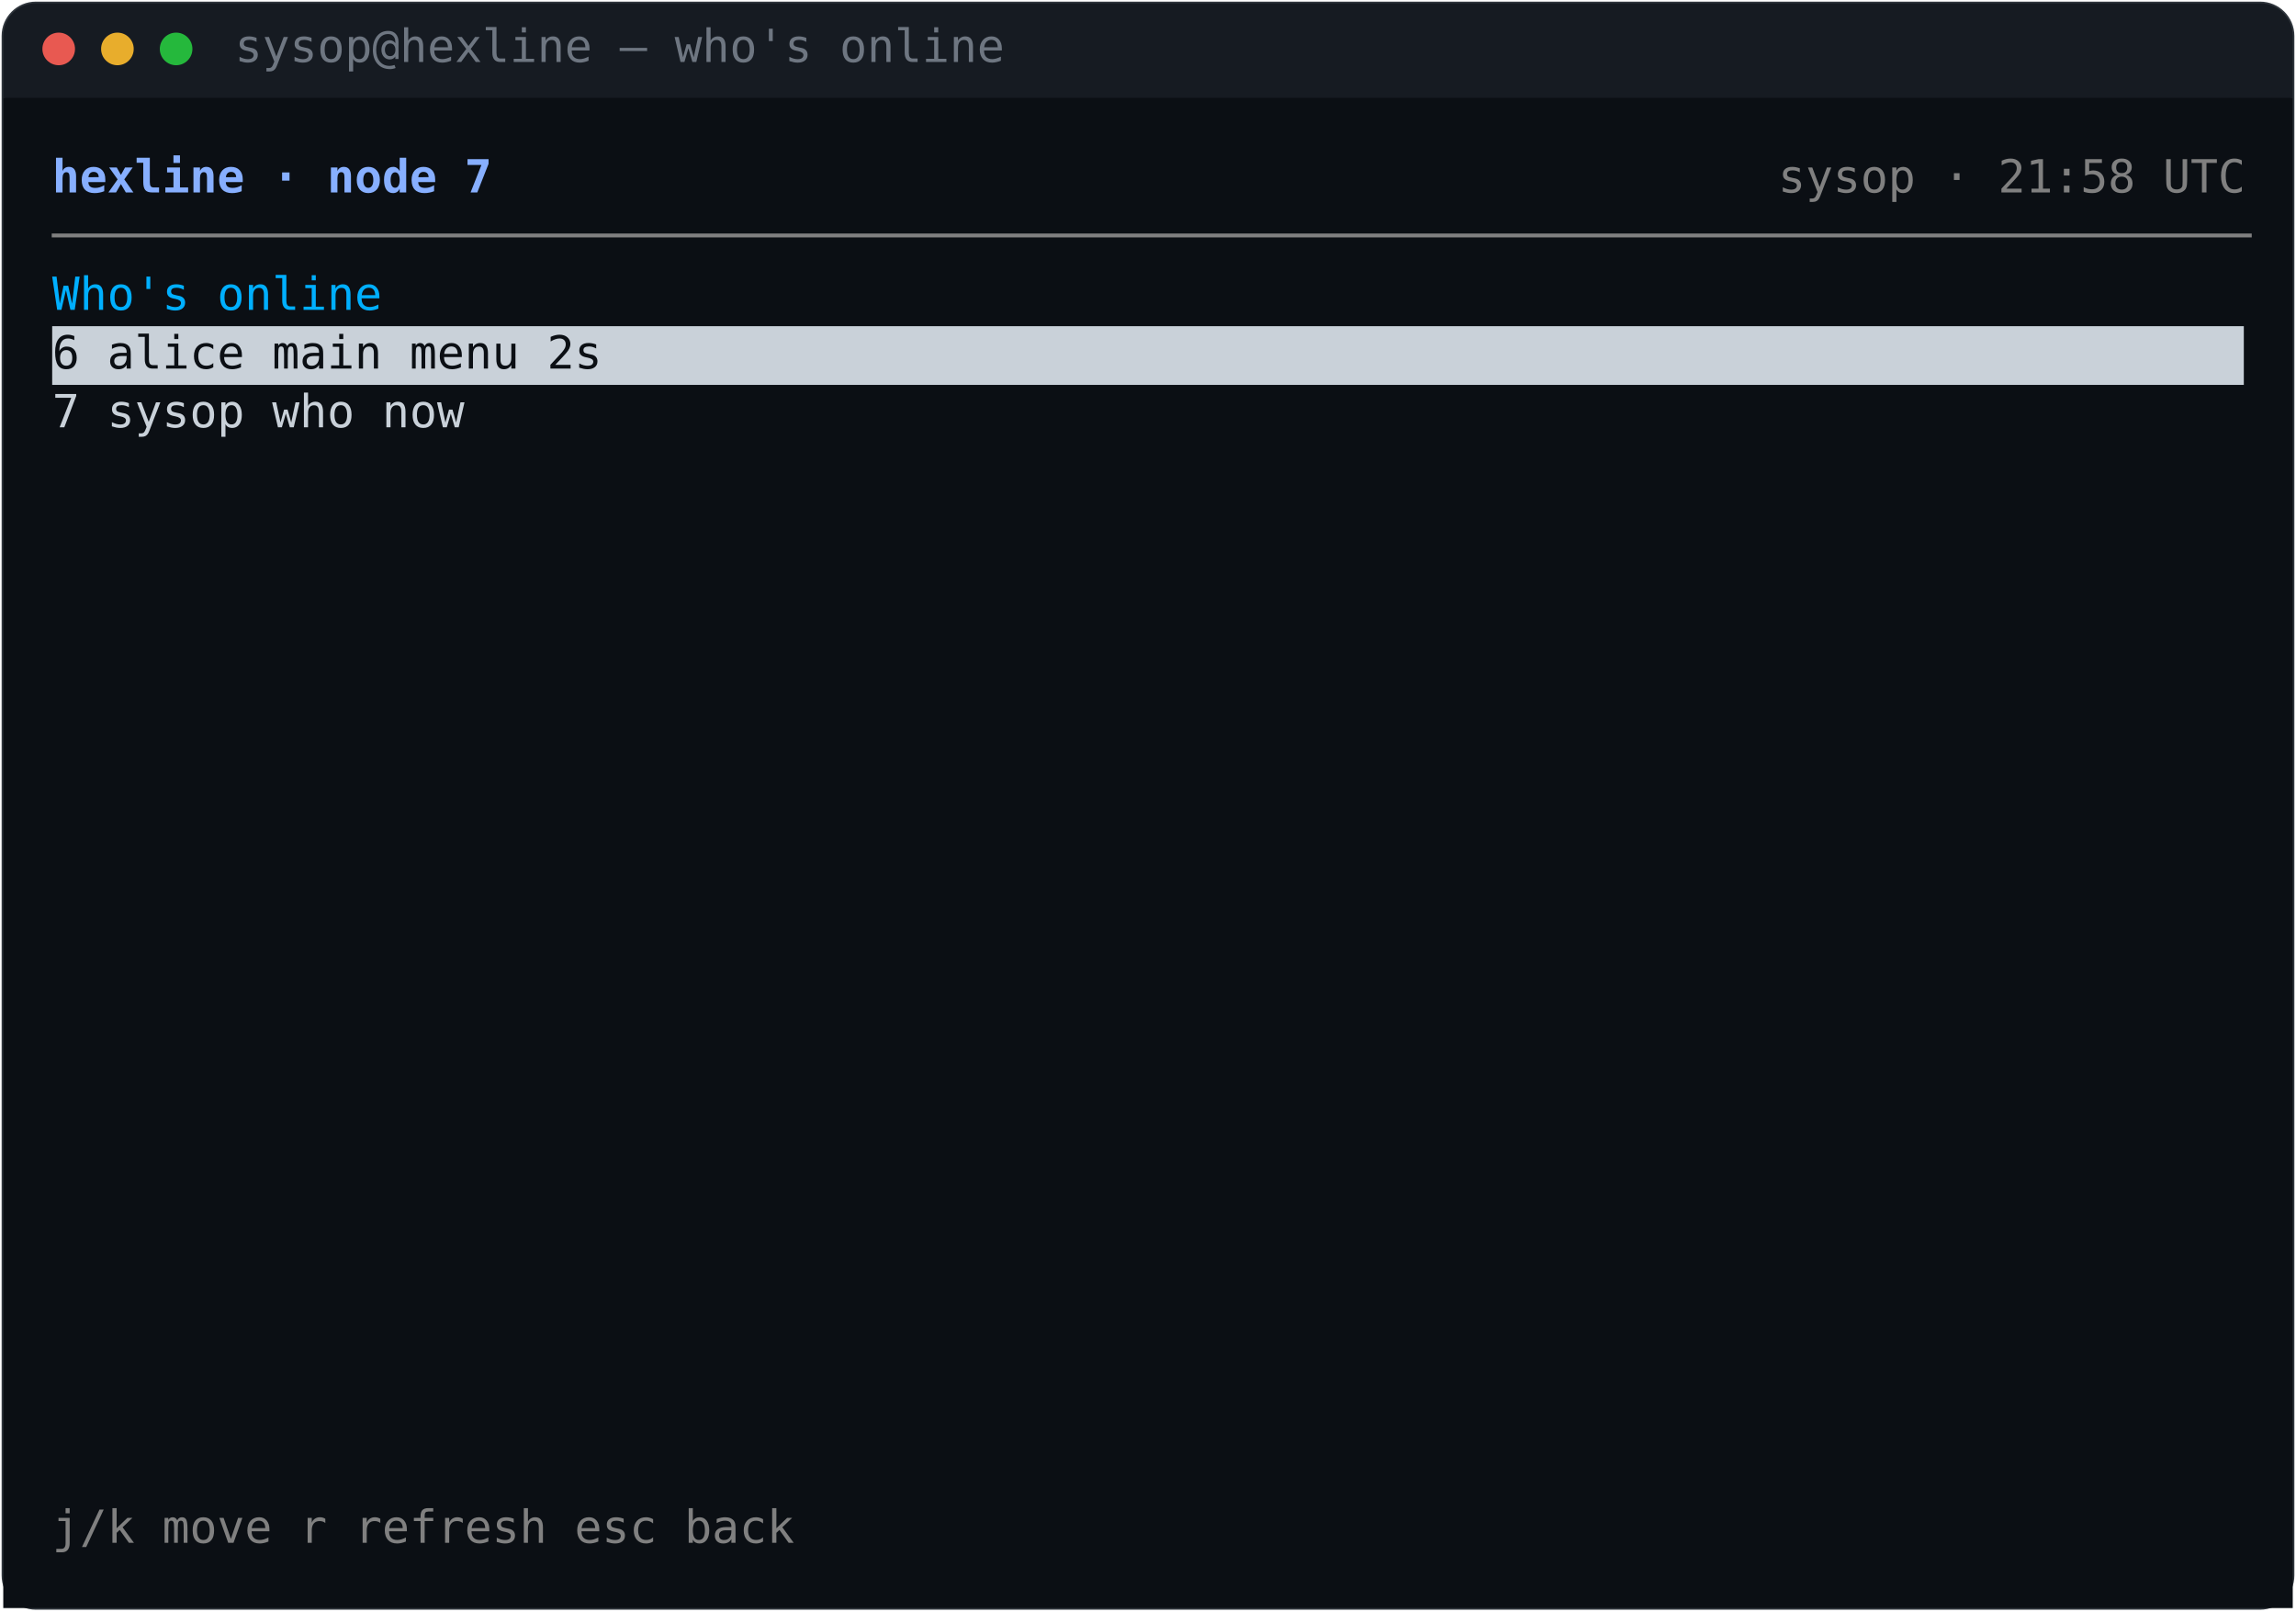
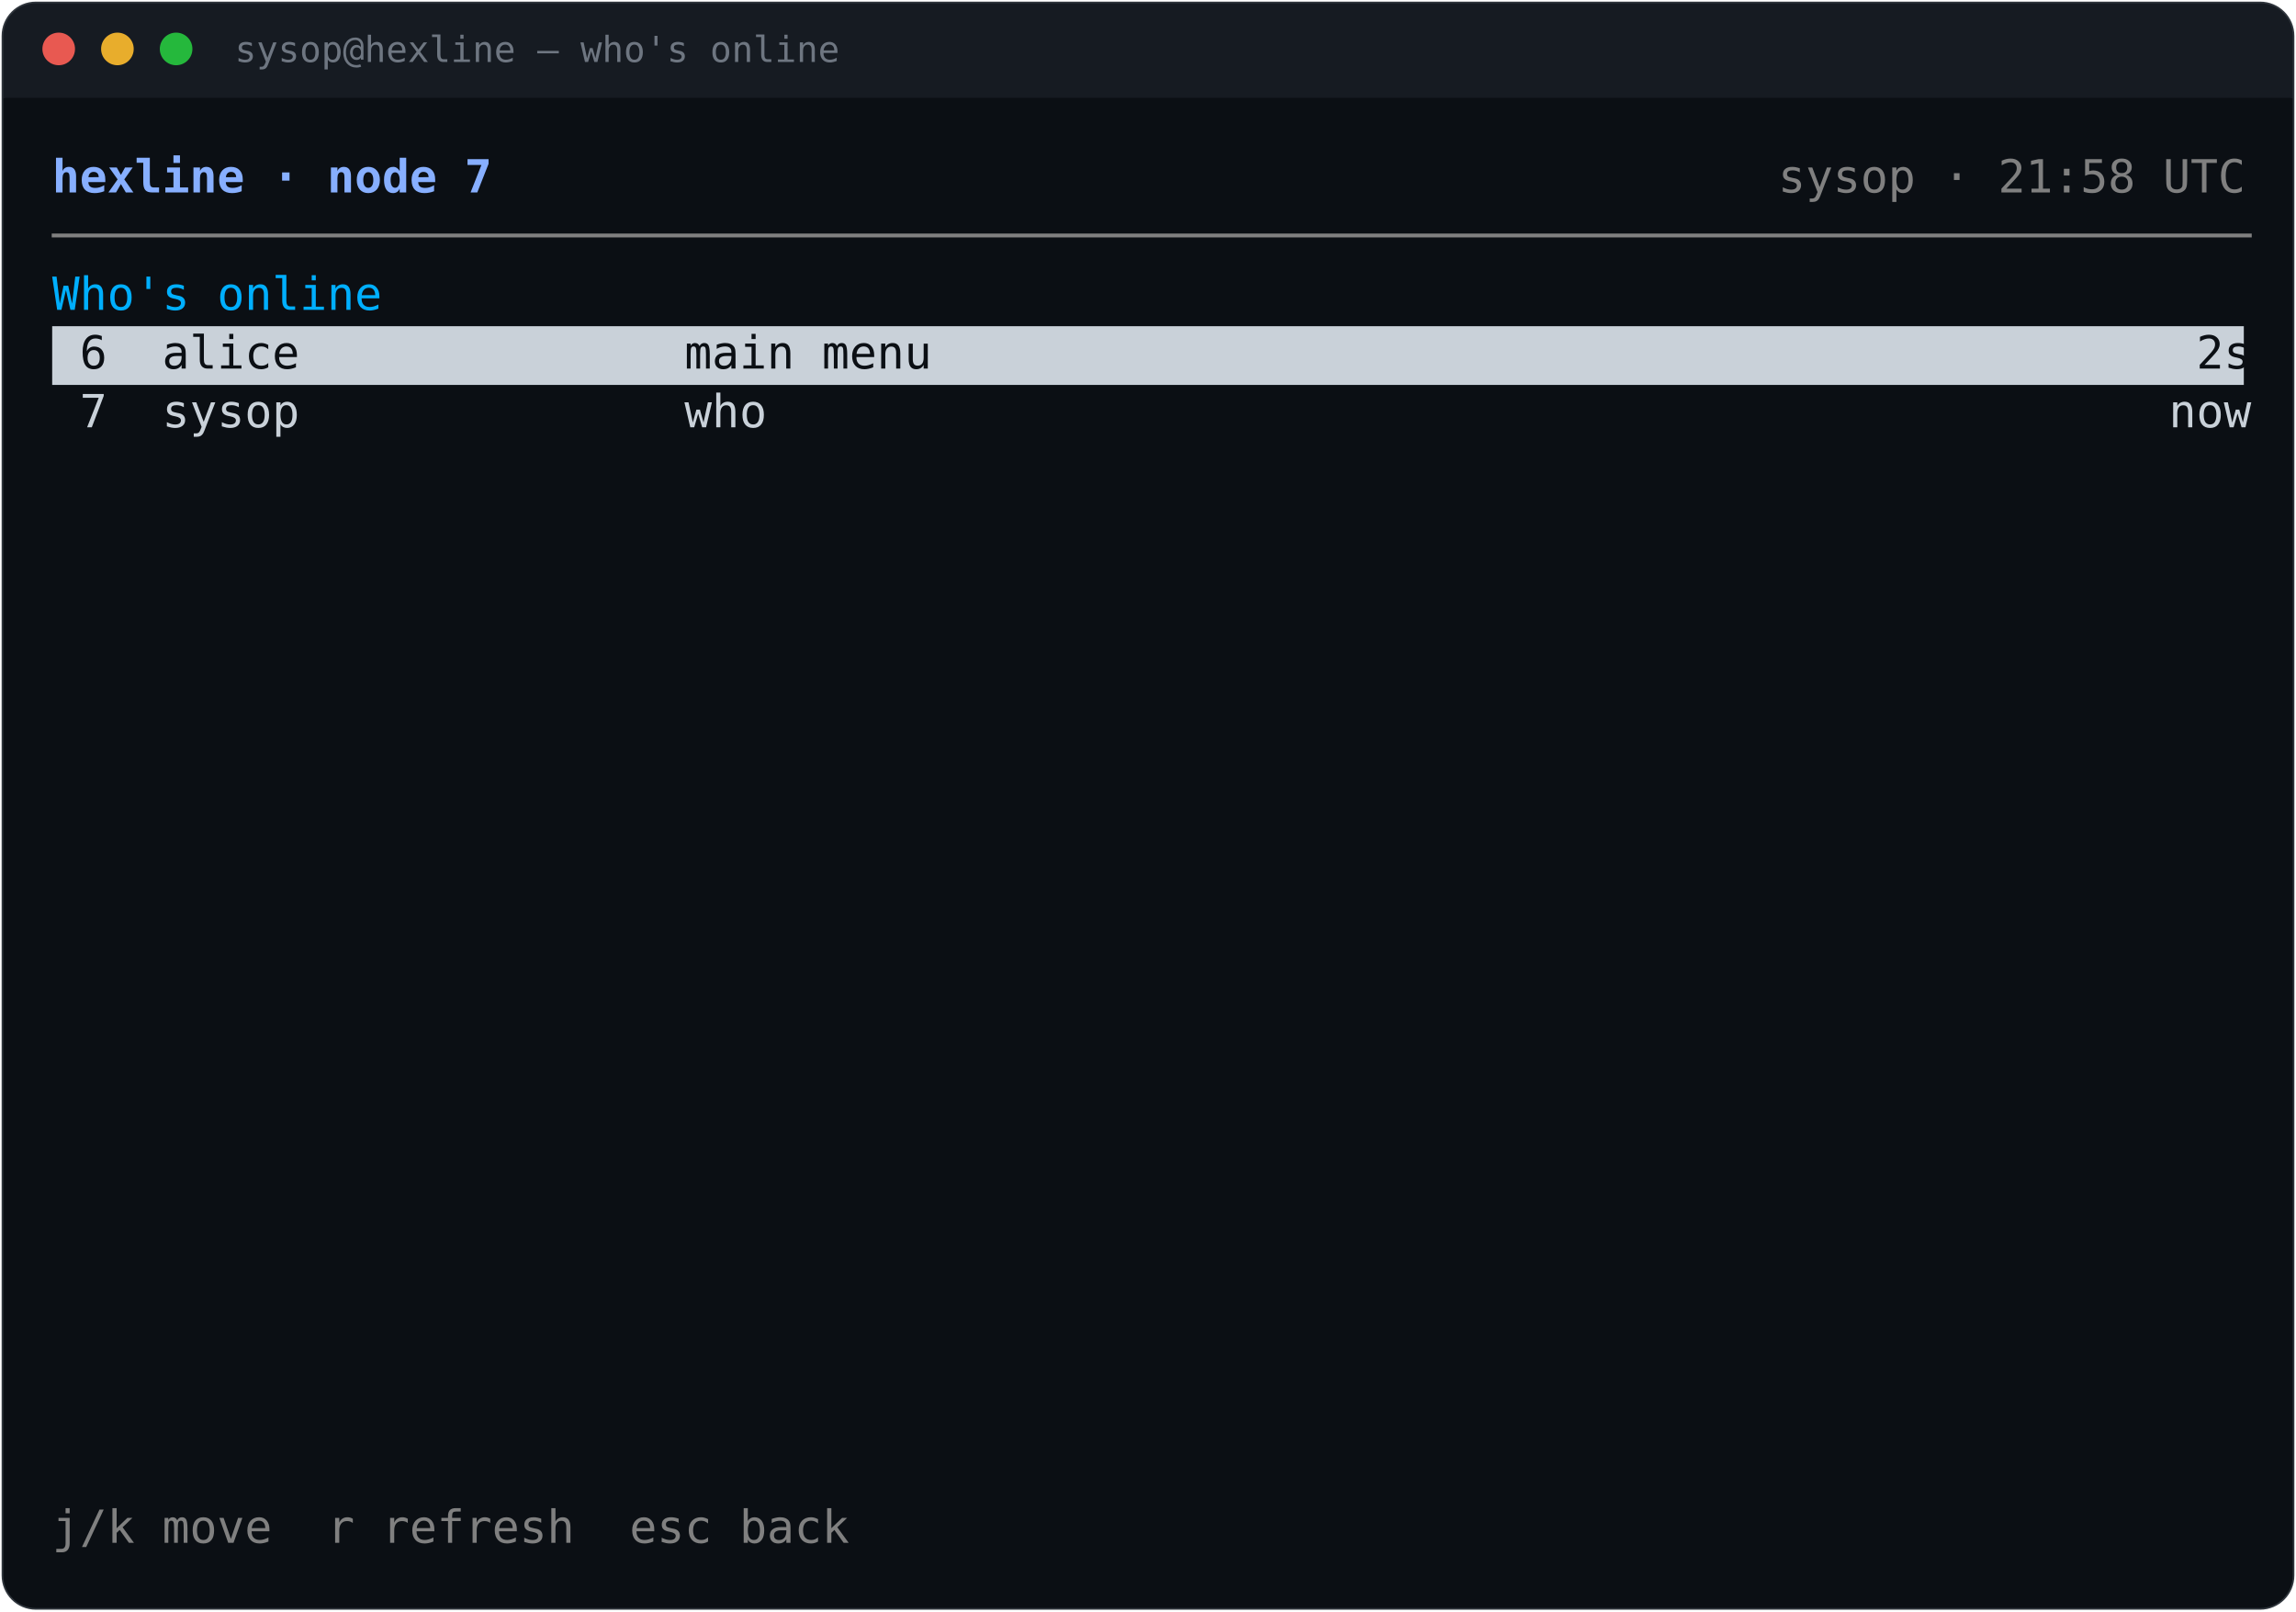
- <svg xmlns="http://www.w3.org/2000/svg" width="704" height="494" viewBox="0 0 704 494" role="img" aria-label="sysop@hexline — who's online">
-   <style>
-     text { font-family: "DejaVu Sans Mono", "SFMono-Regular", Menlo, Consolas, monospace; font-size: 14px; white-space: pre; }
-   </style>
+ <svg xmlns="http://www.w3.org/2000/svg" width="704" height="494" viewBox="0 0 704 494" role="img" aria-label="sysop@hexline — who's online" xml:space="preserve">
+   <defs>
+     <clipPath id="win">
+       <rect x="1" y="1" width="702" height="492" rx="10" />
+     </clipPath>
+   </defs>
  <rect x="1" y="1" width="702" height="492" rx="10" fill="#161b22" stroke="#30363d" />
  <path d="M 1 11 A 10 10 0 0 1 11 1 H 693 A 10 10 0 0 1 703 11 V 30 H 1 Z" fill="#161b22" />
  <circle cx="18" cy="15" r="5" fill="#ff5f56" opacity="0.9" />
  <circle cx="36" cy="15" r="5" fill="#ffbd2e" opacity="0.9" />
  <circle cx="54" cy="15" r="5" fill="#27c93f" opacity="0.9" />
-   <text x="72" y="19" fill="#6e7681" font-size="11">sysop@hexline — who's online</text>
-   <rect x="1" y="30" width="702" height="463" fill="#0b0f14" />
-   <rect x="1" y="493" width="702" height="0" fill="none" />
-   <text x="16.0" y="59" fill="#87afff" font-weight="bold">hexline · node 7</text>
-   <text x="545.2" y="59" fill="#808080">sysop · 21:58 UTC</text>
-   <text x="16.0" y="77" fill="#808080">────────────────────────────────────────────────────────────────────────────────</text>
-   <text x="16.0" y="95" fill="#00afff">Who's online</text>
-   <rect x="16.0" y="100" width="672.0" height="18" fill="#c9d1d9" />
-   <text x="16.0" y="113" fill="#0b0f14"> 6  alice              main menu                                              2s</text>
-   <text x="16.0" y="131" fill="#c9d1d9"> 7  sysop              who                                                   now</text>
-   <text x="16.0" y="473" fill="#808080">j/k move  r refresh  esc back</text>
+   <text x="72" y="19" fill="#6e7681" font-size="11" font-family="DejaVu Sans Mono, SFMono-Regular, Menlo, Consolas, monospace">sysop@hexline — who's online</text>
+   <g clip-path="url(#win)">
+     <rect x="1" y="30" width="702" height="463" fill="#0b0f14" />
+     <rect x="1" y="493" width="702" height="0" fill="none" />
+     <text x="16.0" y="59" fill="#87afff" font-weight="bold" font-family="DejaVu Sans Mono, SFMono-Regular, Menlo, Consolas, monospace" font-size="14">hexline · node 7</text>
+     <text x="545.2" y="59" fill="#808080" font-family="DejaVu Sans Mono, SFMono-Regular, Menlo, Consolas, monospace" font-size="14">sysop · 21:58 UTC</text>
+     <text x="16.0" y="77" fill="#808080" font-family="DejaVu Sans Mono, SFMono-Regular, Menlo, Consolas, monospace" font-size="14">────────────────────────────────────────────────────────────────────────────────</text>
+     <text x="16.0" y="95" fill="#00afff" font-family="DejaVu Sans Mono, SFMono-Regular, Menlo, Consolas, monospace" font-size="14">Who's online</text>
+     <rect x="16.0" y="100" width="672.0" height="18" fill="#c9d1d9" />
+     <text x="16.0" y="113" fill="#0b0f14" font-family="DejaVu Sans Mono, SFMono-Regular, Menlo, Consolas, monospace" font-size="14"> 6  alice              main menu                                              2s</text>
+     <text x="16.0" y="131" fill="#c9d1d9" font-family="DejaVu Sans Mono, SFMono-Regular, Menlo, Consolas, monospace" font-size="14"> 7  sysop              who                                                   now</text>
+     <text x="16.0" y="473" fill="#808080" font-family="DejaVu Sans Mono, SFMono-Regular, Menlo, Consolas, monospace" font-size="14">j/k move  r refresh  esc back</text>
+   </g>
</svg>
